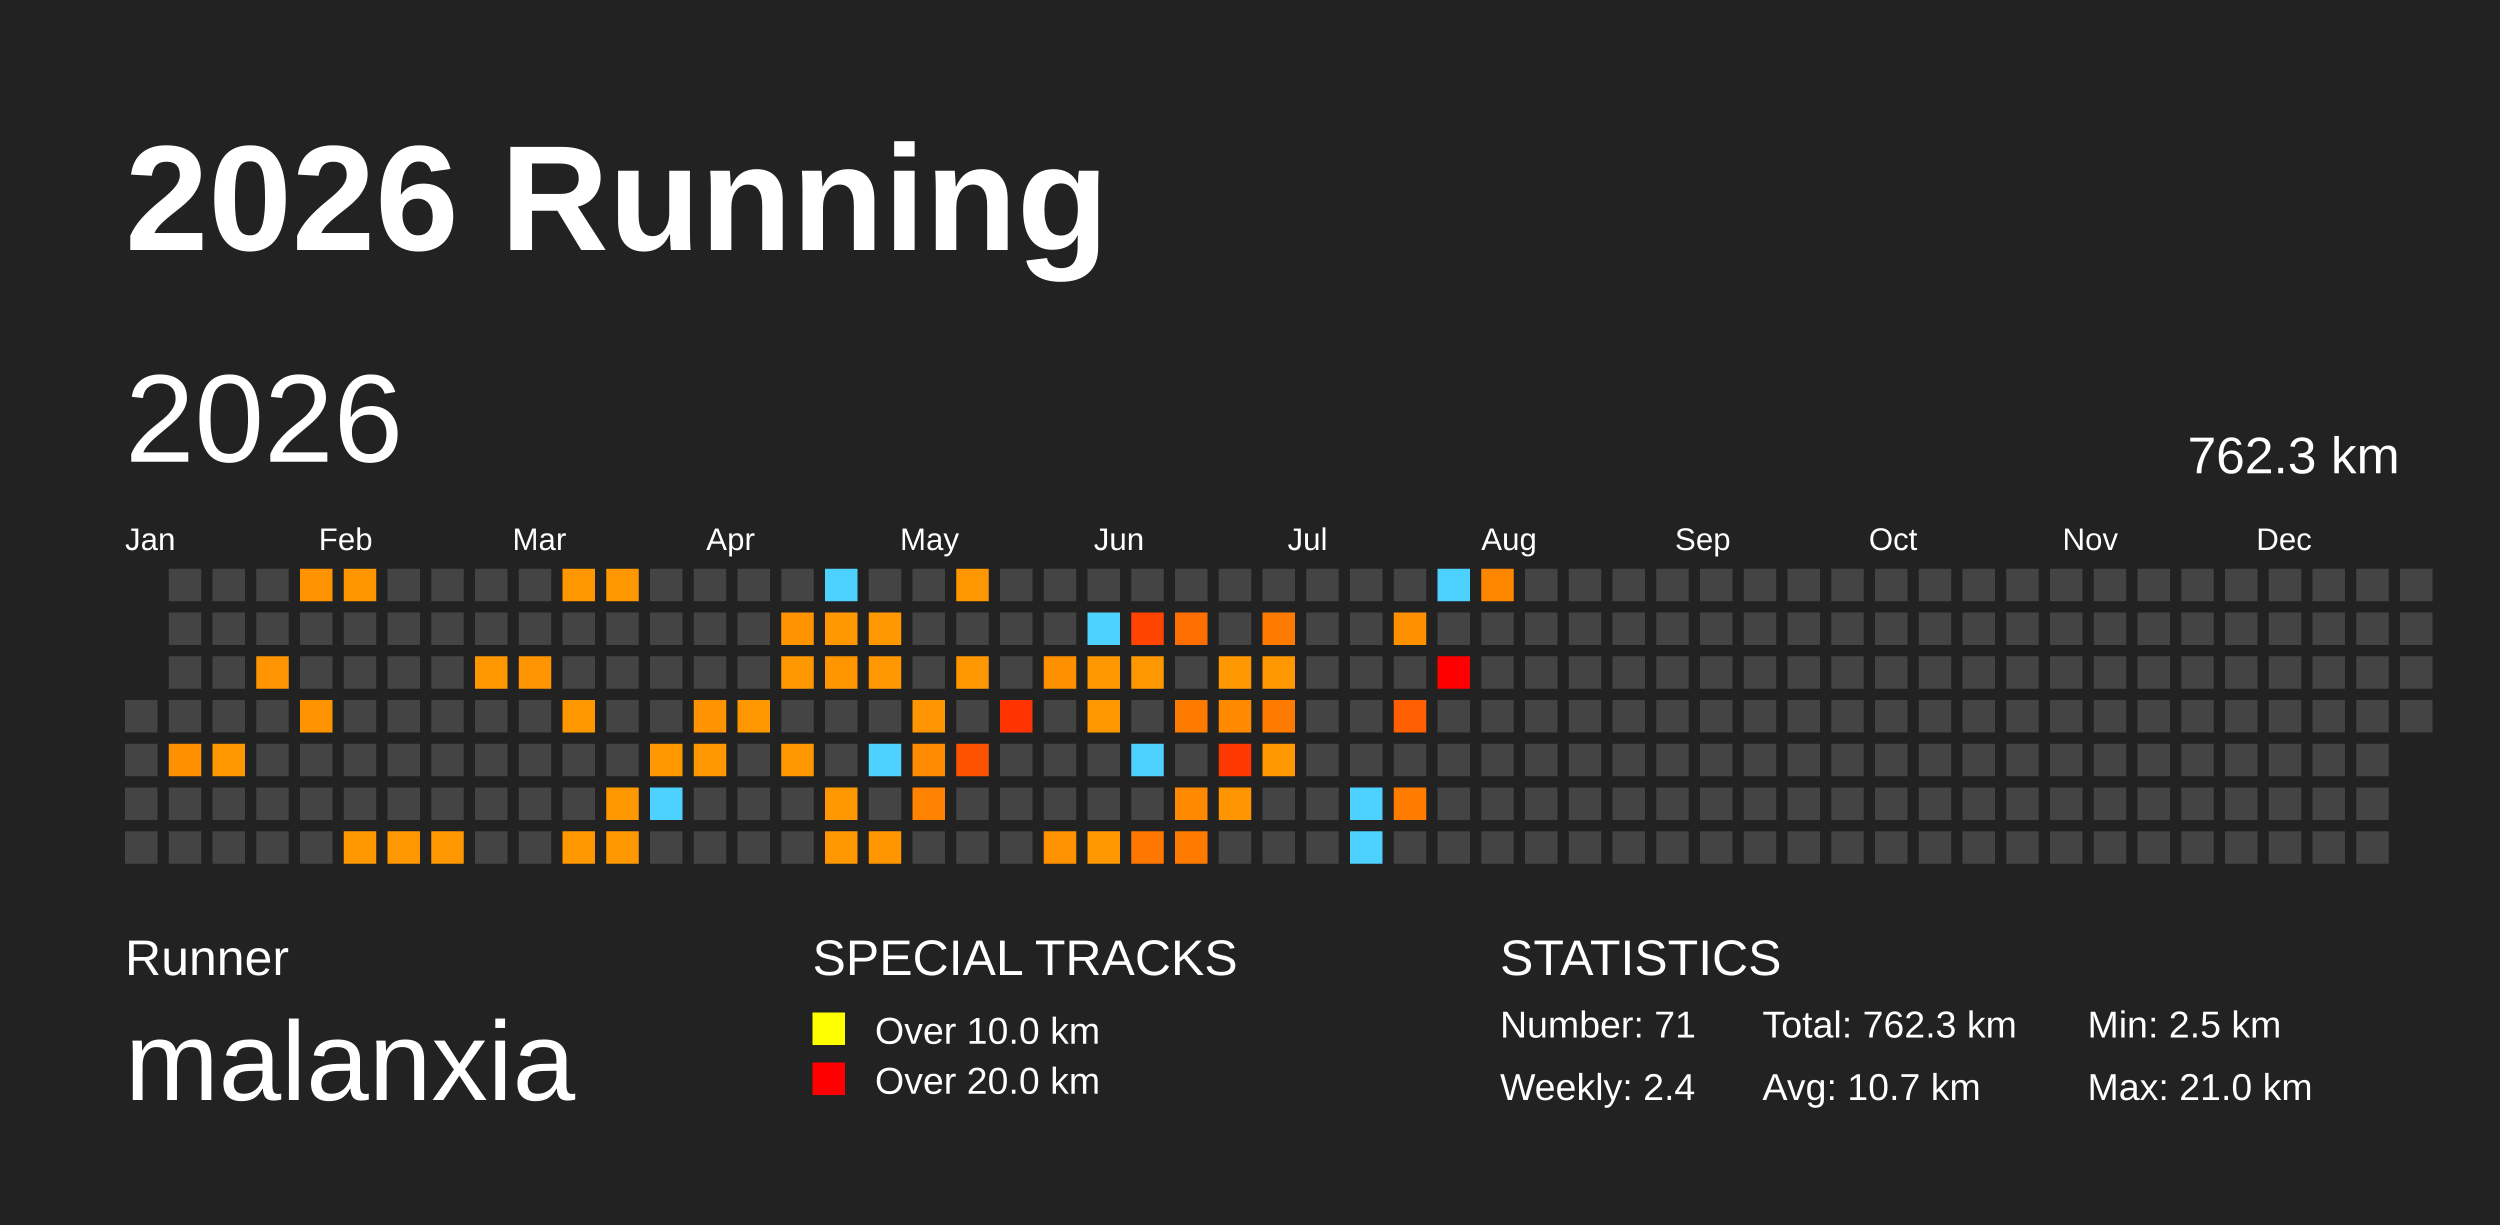
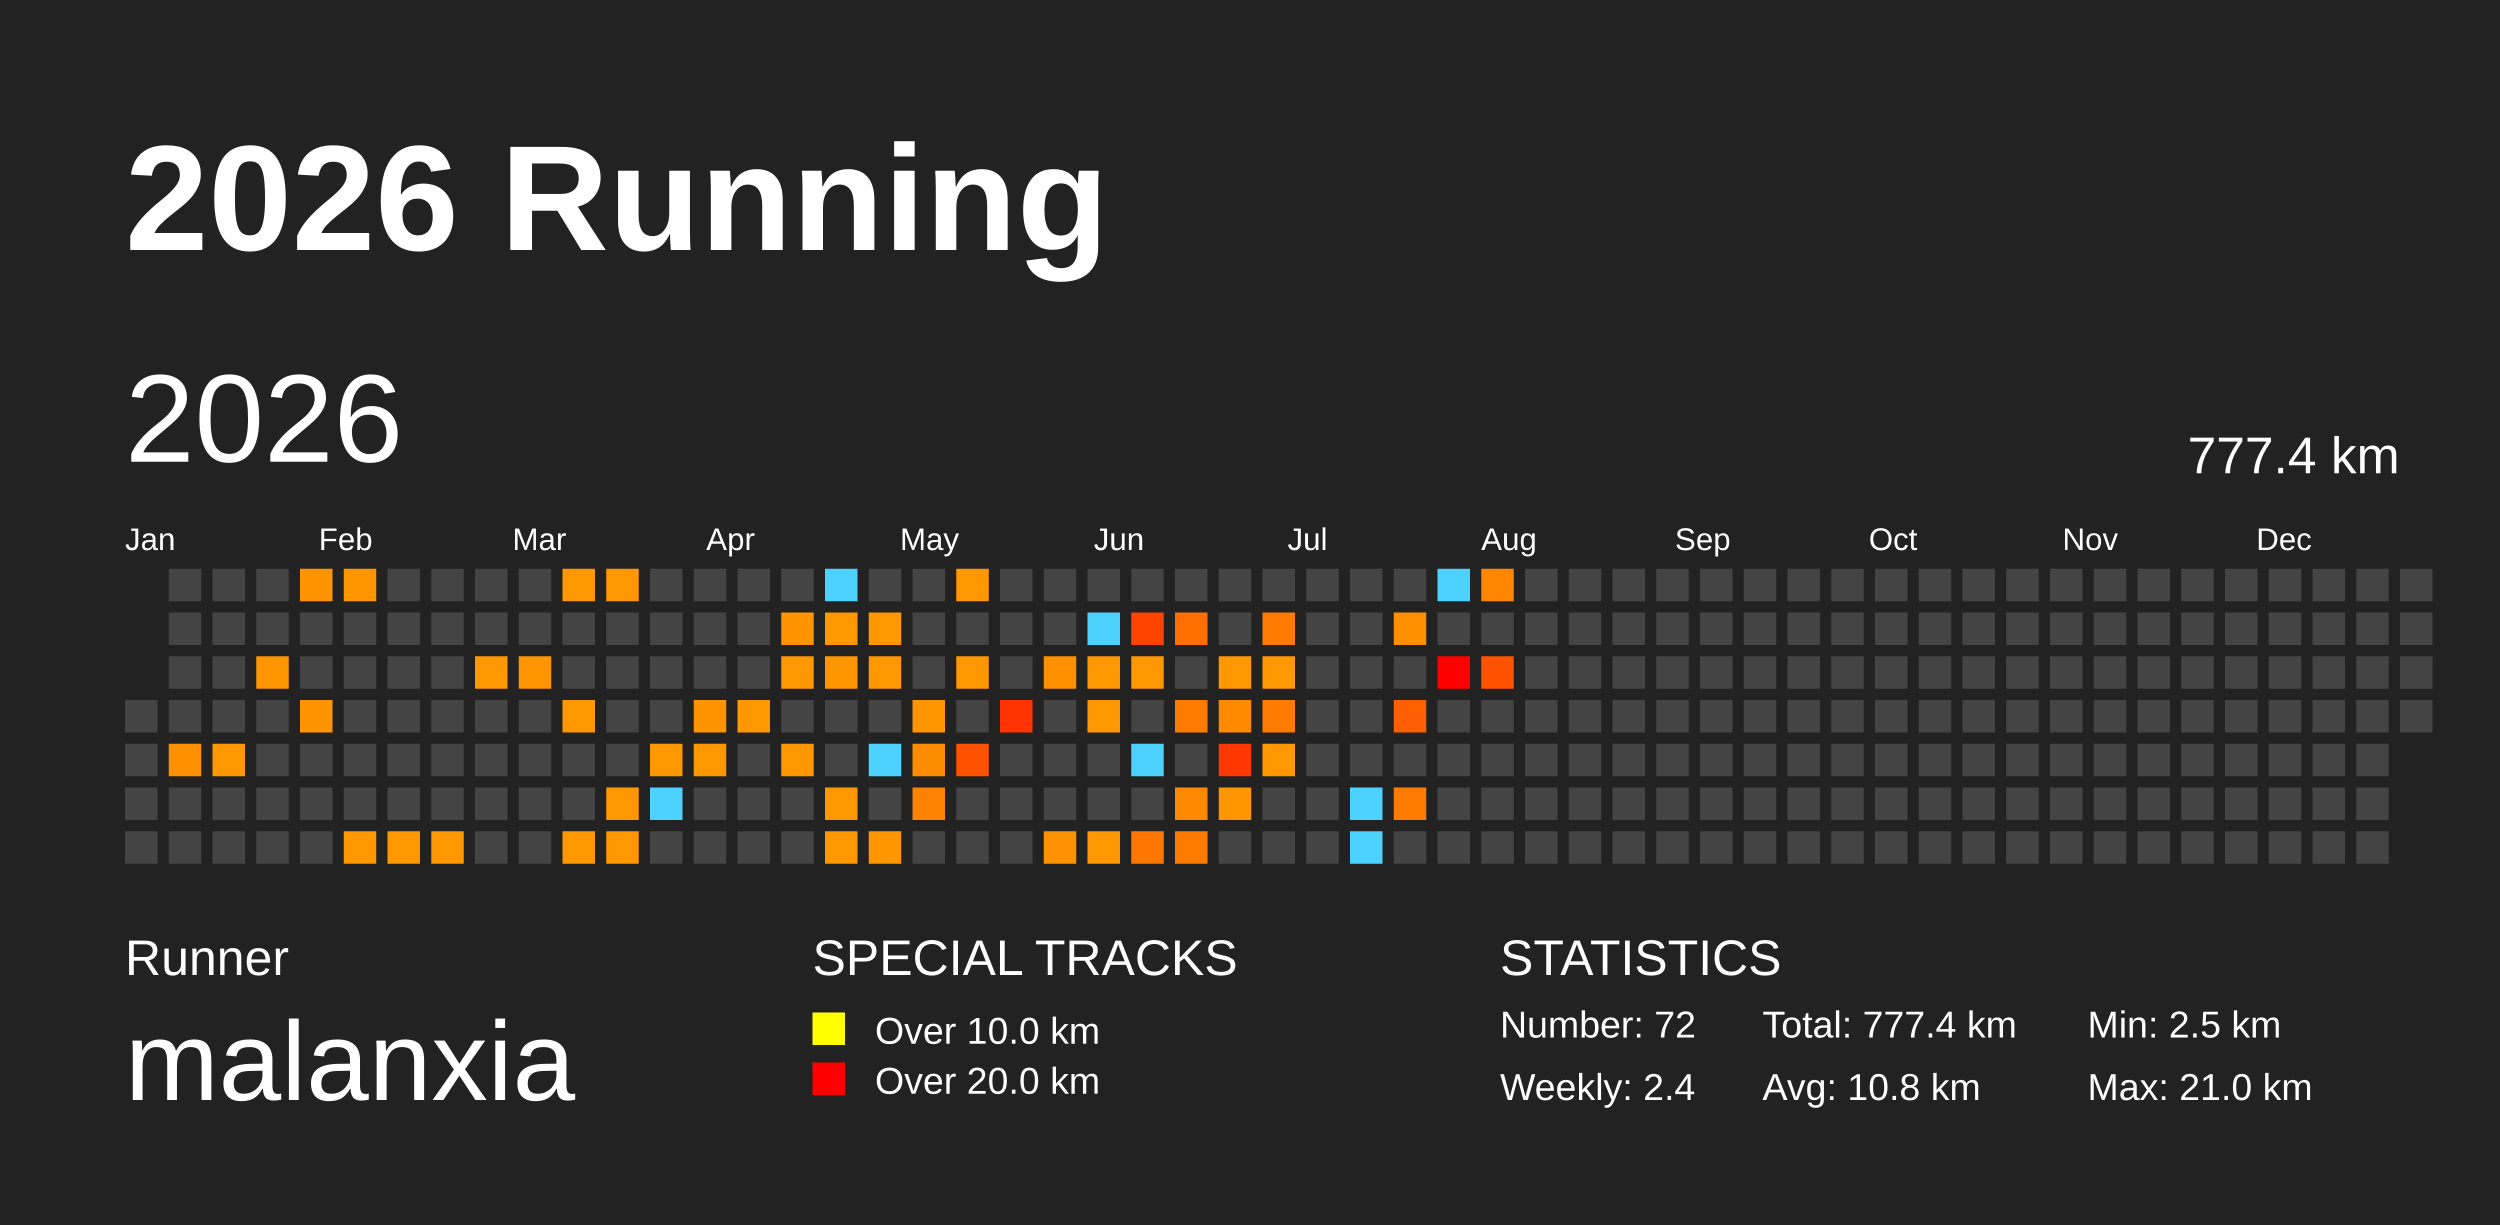
<svg xmlns="http://www.w3.org/2000/svg" baseProfile="full" height="98mm" version="1.1" viewBox="0,0,200,98" width="200mm">
  <defs />
  <rect fill="#222222" height="98" width="200" x="0" y="0" />
  <text fill="#FFFFFF" style="font-size:12px; font-family:Arial; font-weight:bold;" x="10" y="20">2026 Running</text>
  <text fill="#FFFFFF" style="font-size:4px; font-family:Arial" x="10" y="78">Runner</text>
  <text fill="#FFFFFF" style="font-size:9px; font-family:Arial" x="10" y="88">malanxia</text>
  <text fill="#FFFFFF" style="font-size:4px; font-family:Arial" x="65" y="78">SPECIAL TRACKS</text>
  <rect fill="yellow" height="2.6" width="2.6" x="65" y="81" />
  <text fill="#FFFFFF" style="font-size:3px; font-family:Arial" x="70" y="83.5">Over 10.0 km</text>
  <rect fill="red" height="2.6" width="2.6" x="65" y="85" />
  <text fill="#FFFFFF" style="font-size:3px; font-family:Arial" x="70" y="87.5">Over 20.0 km</text>
  <text fill="#FFFFFF" style="font-size:4px; font-family:Arial" x="120" y="78">STATISTICS</text>
-   <text fill="#FFFFFF" style="font-size:3px; font-family:Arial" x="120" y="83">Number: 71</text>
+   <text fill="#FFFFFF" style="font-size:3px; font-family:Arial" x="120" y="83">Number: 72</text>
  <text fill="#FFFFFF" style="font-size:3px; font-family:Arial" x="120" y="88">Weekly: 2.4</text>
-   <text fill="#FFFFFF" style="font-size:3px; font-family:Arial" x="141" y="83">Total: 762.3 km</text>
-   <text fill="#FFFFFF" style="font-size:3px; font-family:Arial" x="141" y="88">Avg: 10.7 km</text>
+   <text fill="#FFFFFF" style="font-size:3px; font-family:Arial" x="141" y="83">Total: 777.4 km</text>
+   <text fill="#FFFFFF" style="font-size:3px; font-family:Arial" x="141" y="88">Avg: 10.8 km</text>
  <text fill="#FFFFFF" style="font-size:3px; font-family:Arial" x="167" y="83">Min: 2.5 km</text>
  <text fill="#FFFFFF" style="font-size:3px; font-family:Arial" x="167" y="88">Max: 21.0 km</text>
  <text dominant-baseline="hanging" fill="#FFFFFF" style="font-size:10.0px; font-family:Arial;" x="10" y="30">2026</text>
-   <text dominant-baseline="hanging" fill="#FFFFFF" style="font-size:4.125px; font-family:Arial;" x="175" y="35">762.3 km</text>
+   <text dominant-baseline="hanging" fill="#FFFFFF" style="font-size:4.125px; font-family:Arial;" x="175" y="35">777.4 km</text>
  <text fill="#FFFFFF" style="font-size:2.5px; font-family:Arial" x="10.0" y="44">Jan</text>
  <text fill="#FFFFFF" style="font-size:2.5px; font-family:Arial" x="25.5" y="44">Feb</text>
  <text fill="#FFFFFF" style="font-size:2.5px; font-family:Arial" x="41.0" y="44">Mar</text>
  <text fill="#FFFFFF" style="font-size:2.5px; font-family:Arial" x="56.5" y="44">Apr</text>
  <text fill="#FFFFFF" style="font-size:2.5px; font-family:Arial" x="72.0" y="44">May</text>
  <text fill="#FFFFFF" style="font-size:2.5px; font-family:Arial" x="87.5" y="44">Jun</text>
  <text fill="#FFFFFF" style="font-size:2.5px; font-family:Arial" x="103.0" y="44">Jul</text>
  <text fill="#FFFFFF" style="font-size:2.5px; font-family:Arial" x="118.5" y="44">Aug</text>
  <text fill="#FFFFFF" style="font-size:2.5px; font-family:Arial" x="134.0" y="44">Sep</text>
  <text fill="#FFFFFF" style="font-size:2.5px; font-family:Arial" x="149.5" y="44">Oct</text>
  <text fill="#FFFFFF" style="font-size:2.5px; font-family:Arial" x="165.0" y="44">Nov</text>
  <text fill="#FFFFFF" style="font-size:2.5px; font-family:Arial" x="180.5" y="44">Dec</text>
  <rect fill="#444444" height="2.6" width="2.6" x="10.0" y="56.0" />
  <rect fill="#444444" height="2.6" width="2.6" x="10.0" y="59.5" />
  <rect fill="#444444" height="2.6" width="2.6" x="10.0" y="63.0" />
  <rect fill="#444444" height="2.6" width="2.6" x="10.0" y="66.5" />
  <rect fill="#444444" height="2.6" width="2.6" x="13.5" y="45.5" />
  <rect fill="#444444" height="2.6" width="2.6" x="13.5" y="49.0" />
  <rect fill="#444444" height="2.6" width="2.6" x="13.5" y="52.5" />
  <rect fill="#444444" height="2.6" width="2.6" x="13.5" y="56.0" />
  <rect fill="#ff9100" height="2.6" width="2.6" x="13.5" y="59.5" />
  <rect fill="#444444" height="2.6" width="2.6" x="13.5" y="63.0" />
  <rect fill="#444444" height="2.6" width="2.6" x="13.5" y="66.5" />
  <rect fill="#444444" height="2.6" width="2.6" x="17.0" y="45.5" />
  <rect fill="#444444" height="2.6" width="2.6" x="17.0" y="49.0" />
  <rect fill="#444444" height="2.6" width="2.6" x="17.0" y="52.5" />
  <rect fill="#444444" height="2.6" width="2.6" x="17.0" y="56.0" />
  <rect fill="#ff9700" height="2.6" width="2.6" x="17.0" y="59.5" />
  <rect fill="#444444" height="2.6" width="2.6" x="17.0" y="63.0" />
  <rect fill="#444444" height="2.6" width="2.6" x="17.0" y="66.5" />
  <rect fill="#444444" height="2.6" width="2.6" x="20.5" y="45.5" />
  <rect fill="#444444" height="2.6" width="2.6" x="20.5" y="49.0" />
  <rect fill="#ff9500" height="2.6" width="2.6" x="20.5" y="52.5" />
  <rect fill="#444444" height="2.6" width="2.6" x="20.5" y="56.0" />
  <rect fill="#444444" height="2.6" width="2.6" x="20.5" y="59.5" />
  <rect fill="#444444" height="2.6" width="2.6" x="20.5" y="63.0" />
  <rect fill="#444444" height="2.6" width="2.6" x="20.5" y="66.5" />
  <rect fill="#ff9400" height="2.6" width="2.6" x="24.0" y="45.5" />
  <rect fill="#444444" height="2.6" width="2.6" x="24.0" y="49.0" />
  <rect fill="#444444" height="2.6" width="2.6" x="24.0" y="52.5" />
  <rect fill="#ff9300" height="2.6" width="2.6" x="24.0" y="56.0" />
  <rect fill="#444444" height="2.6" width="2.6" x="24.0" y="59.5" />
  <rect fill="#444444" height="2.6" width="2.6" x="24.0" y="63.0" />
  <rect fill="#444444" height="2.6" width="2.6" x="24.0" y="66.5" />
  <rect fill="#ff9600" height="2.6" width="2.6" x="27.5" y="45.5" />
  <rect fill="#444444" height="2.6" width="2.6" x="27.5" y="49.0" />
  <rect fill="#444444" height="2.6" width="2.6" x="27.5" y="52.5" />
  <rect fill="#444444" height="2.6" width="2.6" x="27.5" y="56.0" />
  <rect fill="#444444" height="2.6" width="2.6" x="27.5" y="59.5" />
  <rect fill="#444444" height="2.6" width="2.6" x="27.5" y="63.0" />
  <rect fill="#ff9700" height="2.6" width="2.6" x="27.5" y="66.5" />
  <rect fill="#444444" height="2.6" width="2.6" x="31.0" y="45.5" />
  <rect fill="#444444" height="2.6" width="2.6" x="31.0" y="49.0" />
  <rect fill="#444444" height="2.6" width="2.6" x="31.0" y="52.5" />
  <rect fill="#444444" height="2.6" width="2.6" x="31.0" y="56.0" />
  <rect fill="#444444" height="2.6" width="2.6" x="31.0" y="59.5" />
  <rect fill="#444444" height="2.6" width="2.6" x="31.0" y="63.0" />
  <rect fill="#ff9700" height="2.6" width="2.6" x="31.0" y="66.5" />
  <rect fill="#444444" height="2.6" width="2.6" x="34.5" y="45.5" />
  <rect fill="#444444" height="2.6" width="2.6" x="34.5" y="49.0" />
  <rect fill="#444444" height="2.6" width="2.6" x="34.5" y="52.5" />
  <rect fill="#444444" height="2.6" width="2.6" x="34.5" y="56.0" />
  <rect fill="#444444" height="2.6" width="2.6" x="34.5" y="59.5" />
  <rect fill="#444444" height="2.6" width="2.6" x="34.5" y="63.0" />
  <rect fill="#ff9700" height="2.6" width="2.6" x="34.5" y="66.5" />
  <rect fill="#444444" height="2.6" width="2.6" x="38.0" y="45.5" />
  <rect fill="#444444" height="2.6" width="2.6" x="38.0" y="49.0" />
  <rect fill="#ff9700" height="2.6" width="2.6" x="38.0" y="52.5" />
  <rect fill="#444444" height="2.6" width="2.6" x="38.0" y="56.0" />
  <rect fill="#444444" height="2.6" width="2.6" x="38.0" y="59.5" />
  <rect fill="#444444" height="2.6" width="2.6" x="38.0" y="63.0" />
  <rect fill="#444444" height="2.6" width="2.6" x="38.0" y="66.5" />
  <rect fill="#444444" height="2.6" width="2.6" x="41.5" y="45.5" />
  <rect fill="#444444" height="2.6" width="2.6" x="41.5" y="49.0" />
  <rect fill="#ff9500" height="2.6" width="2.6" x="41.5" y="52.5" />
  <rect fill="#444444" height="2.6" width="2.6" x="41.5" y="56.0" />
  <rect fill="#444444" height="2.6" width="2.6" x="41.5" y="59.5" />
  <rect fill="#444444" height="2.6" width="2.6" x="41.5" y="63.0" />
  <rect fill="#444444" height="2.6" width="2.6" x="41.5" y="66.5" />
  <rect fill="#ff9700" height="2.6" width="2.6" x="45.0" y="45.5" />
  <rect fill="#444444" height="2.6" width="2.6" x="45.0" y="49.0" />
  <rect fill="#444444" height="2.6" width="2.6" x="45.0" y="52.5" />
  <rect fill="#ff9700" height="2.6" width="2.6" x="45.0" y="56.0" />
  <rect fill="#444444" height="2.6" width="2.6" x="45.0" y="59.5" />
  <rect fill="#444444" height="2.6" width="2.6" x="45.0" y="63.0" />
  <rect fill="#ff9700" height="2.6" width="2.6" x="45.0" y="66.5" />
  <rect fill="#ff9700" height="2.6" width="2.6" x="48.5" y="45.5" />
  <rect fill="#444444" height="2.6" width="2.6" x="48.5" y="49.0" />
  <rect fill="#444444" height="2.6" width="2.6" x="48.5" y="52.5" />
  <rect fill="#444444" height="2.6" width="2.6" x="48.5" y="56.0" />
  <rect fill="#444444" height="2.6" width="2.6" x="48.5" y="59.5" />
  <rect fill="#ff9700" height="2.6" width="2.6" x="48.5" y="63.0" />
  <rect fill="#ff9700" height="2.6" width="2.6" x="48.5" y="66.5" />
  <rect fill="#444444" height="2.6" width="2.6" x="52.0" y="45.5" />
  <rect fill="#444444" height="2.6" width="2.6" x="52.0" y="49.0" />
  <rect fill="#444444" height="2.6" width="2.6" x="52.0" y="52.5" />
  <rect fill="#444444" height="2.6" width="2.6" x="52.0" y="56.0" />
  <rect fill="#ff9700" height="2.6" width="2.6" x="52.0" y="59.5" />
  <rect fill="#4dd2ff" height="2.6" width="2.6" x="52.0" y="63.0" />
  <rect fill="#444444" height="2.6" width="2.6" x="52.0" y="66.5" />
  <rect fill="#444444" height="2.6" width="2.6" x="55.5" y="45.5" />
  <rect fill="#444444" height="2.6" width="2.6" x="55.5" y="49.0" />
  <rect fill="#444444" height="2.6" width="2.6" x="55.5" y="52.5" />
  <rect fill="#ff9400" height="2.6" width="2.6" x="55.5" y="56.0" />
  <rect fill="#ff9700" height="2.6" width="2.6" x="55.5" y="59.5" />
  <rect fill="#444444" height="2.6" width="2.6" x="55.5" y="63.0" />
  <rect fill="#444444" height="2.6" width="2.6" x="55.5" y="66.5" />
  <rect fill="#444444" height="2.6" width="2.6" x="59.0" y="45.5" />
  <rect fill="#444444" height="2.6" width="2.6" x="59.0" y="49.0" />
  <rect fill="#444444" height="2.6" width="2.6" x="59.0" y="52.5" />
  <rect fill="#ff9700" height="2.6" width="2.6" x="59.0" y="56.0" />
  <rect fill="#444444" height="2.6" width="2.6" x="59.0" y="59.5" />
  <rect fill="#444444" height="2.6" width="2.6" x="59.0" y="63.0" />
  <rect fill="#444444" height="2.6" width="2.6" x="59.0" y="66.5" />
  <rect fill="#444444" height="2.6" width="2.6" x="62.5" y="45.5" />
  <rect fill="#ff9400" height="2.6" width="2.6" x="62.5" y="49.0" />
  <rect fill="#ff9700" height="2.6" width="2.6" x="62.5" y="52.5" />
  <rect fill="#444444" height="2.6" width="2.6" x="62.5" y="56.0" />
  <rect fill="#ff9700" height="2.6" width="2.6" x="62.5" y="59.5" />
  <rect fill="#444444" height="2.6" width="2.6" x="62.5" y="63.0" />
  <rect fill="#444444" height="2.6" width="2.6" x="62.5" y="66.5" />
  <rect fill="#4dd2ff" height="2.6" width="2.6" x="66.0" y="45.5" />
  <rect fill="#ff9700" height="2.6" width="2.6" x="66.0" y="49.0" />
  <rect fill="#ff9600" height="2.6" width="2.6" x="66.0" y="52.5" />
  <rect fill="#444444" height="2.6" width="2.6" x="66.0" y="56.0" />
  <rect fill="#444444" height="2.6" width="2.6" x="66.0" y="59.5" />
  <rect fill="#ff9700" height="2.6" width="2.6" x="66.0" y="63.0" />
  <rect fill="#ff9700" height="2.6" width="2.6" x="66.0" y="66.5" />
  <rect fill="#444444" height="2.6" width="2.6" x="69.5" y="45.5" />
  <rect fill="#ff9700" height="2.6" width="2.6" x="69.5" y="49.0" />
  <rect fill="#ff9700" height="2.6" width="2.6" x="69.5" y="52.5" />
  <rect fill="#444444" height="2.6" width="2.6" x="69.5" y="56.0" />
  <rect fill="#4dd2ff" height="2.6" width="2.6" x="69.5" y="59.5" />
  <rect fill="#444444" height="2.6" width="2.6" x="69.5" y="63.0" />
  <rect fill="#ff9600" height="2.6" width="2.6" x="69.5" y="66.5" />
  <rect fill="#444444" height="2.6" width="2.6" x="73.0" y="45.5" />
  <rect fill="#444444" height="2.6" width="2.6" x="73.0" y="49.0" />
  <rect fill="#444444" height="2.6" width="2.6" x="73.0" y="52.5" />
  <rect fill="#ff9500" height="2.6" width="2.6" x="73.0" y="56.0" />
  <rect fill="#ff8c00" height="2.6" width="2.6" x="73.0" y="59.5" />
  <rect fill="#ff8200" height="2.6" width="2.6" x="73.0" y="63.0" />
  <rect fill="#444444" height="2.6" width="2.6" x="73.0" y="66.5" />
  <rect fill="#ff9700" height="2.6" width="2.6" x="76.5" y="45.5" />
  <rect fill="#444444" height="2.6" width="2.6" x="76.5" y="49.0" />
  <rect fill="#ff9700" height="2.6" width="2.6" x="76.5" y="52.5" />
  <rect fill="#444444" height="2.6" width="2.6" x="76.5" y="56.0" />
  <rect fill="#ff5200" height="2.6" width="2.6" x="76.5" y="59.5" />
  <rect fill="#444444" height="2.6" width="2.6" x="76.5" y="63.0" />
  <rect fill="#444444" height="2.6" width="2.6" x="76.5" y="66.5" />
  <rect fill="#444444" height="2.6" width="2.6" x="80.0" y="45.5" />
  <rect fill="#444444" height="2.6" width="2.6" x="80.0" y="49.0" />
  <rect fill="#444444" height="2.6" width="2.6" x="80.0" y="52.5" />
  <rect fill="#ff3400" height="2.6" width="2.6" x="80.0" y="56.0" />
  <rect fill="#444444" height="2.6" width="2.6" x="80.0" y="59.5" />
  <rect fill="#444444" height="2.6" width="2.6" x="80.0" y="63.0" />
  <rect fill="#444444" height="2.6" width="2.6" x="80.0" y="66.5" />
  <rect fill="#444444" height="2.6" width="2.6" x="83.5" y="45.5" />
  <rect fill="#444444" height="2.6" width="2.6" x="83.5" y="49.0" />
  <rect fill="#ff9100" height="2.6" width="2.6" x="83.5" y="52.5" />
  <rect fill="#444444" height="2.6" width="2.6" x="83.5" y="56.0" />
  <rect fill="#444444" height="2.6" width="2.6" x="83.5" y="59.5" />
  <rect fill="#444444" height="2.6" width="2.6" x="83.5" y="63.0" />
  <rect fill="#ff9200" height="2.6" width="2.6" x="83.5" y="66.5" />
  <rect fill="#444444" height="2.6" width="2.6" x="87.0" y="45.5" />
  <rect fill="#4dd2ff" height="2.6" width="2.6" x="87.0" y="49.0" />
  <rect fill="#ff9700" height="2.6" width="2.6" x="87.0" y="52.5" />
  <rect fill="#ff9700" height="2.6" width="2.6" x="87.0" y="56.0" />
  <rect fill="#444444" height="2.6" width="2.6" x="87.0" y="59.5" />
  <rect fill="#444444" height="2.6" width="2.6" x="87.0" y="63.0" />
  <rect fill="#ff9700" height="2.6" width="2.6" x="87.0" y="66.5" />
  <rect fill="#444444" height="2.6" width="2.6" x="90.5" y="45.5" />
  <rect fill="#ff4400" height="2.6" width="2.6" x="90.5" y="49.0" />
  <rect fill="#ff9700" height="2.6" width="2.6" x="90.5" y="52.5" />
  <rect fill="#444444" height="2.6" width="2.6" x="90.5" y="56.0" />
  <rect fill="#4dd2ff" height="2.6" width="2.6" x="90.5" y="59.5" />
  <rect fill="#444444" height="2.6" width="2.6" x="90.5" y="63.0" />
  <rect fill="#ff7600" height="2.6" width="2.6" x="90.5" y="66.5" />
  <rect fill="#444444" height="2.6" width="2.6" x="94.0" y="45.5" />
  <rect fill="#ff6e00" height="2.6" width="2.6" x="94.0" y="49.0" />
  <rect fill="#444444" height="2.6" width="2.6" x="94.0" y="52.5" />
  <rect fill="#ff7b00" height="2.6" width="2.6" x="94.0" y="56.0" />
  <rect fill="#444444" height="2.6" width="2.6" x="94.0" y="59.5" />
  <rect fill="#ff8900" height="2.6" width="2.6" x="94.0" y="63.0" />
  <rect fill="#ff7b00" height="2.6" width="2.6" x="94.0" y="66.5" />
  <rect fill="#444444" height="2.6" width="2.6" x="97.5" y="45.5" />
  <rect fill="#444444" height="2.6" width="2.6" x="97.5" y="49.0" />
  <rect fill="#ff9700" height="2.6" width="2.6" x="97.5" y="52.5" />
  <rect fill="#ff8a00" height="2.6" width="2.6" x="97.5" y="56.0" />
  <rect fill="#ff3700" height="2.6" width="2.6" x="97.5" y="59.5" />
  <rect fill="#ff9500" height="2.6" width="2.6" x="97.5" y="63.0" />
  <rect fill="#444444" height="2.6" width="2.6" x="97.5" y="66.5" />
  <rect fill="#444444" height="2.6" width="2.6" x="101.0" y="45.5" />
  <rect fill="#ff7b00" height="2.6" width="2.6" x="101.0" y="49.0" />
  <rect fill="#ff9700" height="2.6" width="2.6" x="101.0" y="52.5" />
  <rect fill="#ff7b00" height="2.6" width="2.6" x="101.0" y="56.0" />
  <rect fill="#ff9700" height="2.6" width="2.6" x="101.0" y="59.5" />
  <rect fill="#444444" height="2.6" width="2.6" x="101.0" y="63.0" />
  <rect fill="#444444" height="2.6" width="2.6" x="101.0" y="66.5" />
  <rect fill="#444444" height="2.6" width="2.6" x="104.5" y="45.5" />
  <rect fill="#444444" height="2.6" width="2.6" x="104.5" y="49.0" />
  <rect fill="#444444" height="2.6" width="2.6" x="104.5" y="52.5" />
  <rect fill="#444444" height="2.6" width="2.6" x="104.5" y="56.0" />
  <rect fill="#444444" height="2.6" width="2.6" x="104.5" y="59.5" />
  <rect fill="#444444" height="2.6" width="2.6" x="104.5" y="63.0" />
  <rect fill="#444444" height="2.6" width="2.6" x="104.5" y="66.5" />
  <rect fill="#444444" height="2.6" width="2.6" x="108.0" y="45.5" />
  <rect fill="#444444" height="2.6" width="2.6" x="108.0" y="49.0" />
  <rect fill="#444444" height="2.6" width="2.6" x="108.0" y="52.5" />
  <rect fill="#444444" height="2.6" width="2.6" x="108.0" y="56.0" />
  <rect fill="#444444" height="2.6" width="2.6" x="108.0" y="59.5" />
  <rect fill="#4dd2ff" height="2.6" width="2.6" x="108.0" y="63.0" />
  <rect fill="#4dd2ff" height="2.6" width="2.6" x="108.0" y="66.5" />
  <rect fill="#444444" height="2.6" width="2.6" x="111.5" y="45.5" />
  <rect fill="#ff9000" height="2.6" width="2.6" x="111.5" y="49.0" />
  <rect fill="#444444" height="2.6" width="2.6" x="111.5" y="52.5" />
  <rect fill="#ff5f00" height="2.6" width="2.6" x="111.5" y="56.0" />
  <rect fill="#444444" height="2.6" width="2.6" x="111.5" y="59.5" />
  <rect fill="#ff7c00" height="2.6" width="2.6" x="111.5" y="63.0" />
  <rect fill="#444444" height="2.6" width="2.6" x="111.5" y="66.5" />
  <rect fill="#4dd2ff" height="2.6" width="2.6" x="115.0" y="45.5" />
  <rect fill="#444444" height="2.6" width="2.6" x="115.0" y="49.0" />
  <rect fill="red" height="2.6" width="2.6" x="115.0" y="52.5" />
  <rect fill="#444444" height="2.6" width="2.6" x="115.0" y="56.0" />
  <rect fill="#444444" height="2.6" width="2.6" x="115.0" y="59.5" />
  <rect fill="#444444" height="2.6" width="2.6" x="115.0" y="63.0" />
  <rect fill="#444444" height="2.6" width="2.6" x="115.0" y="66.5" />
  <rect fill="#ff8700" height="2.6" width="2.6" x="118.5" y="45.5" />
  <rect fill="#444444" height="2.6" width="2.6" x="118.5" y="49.0" />
-   <rect fill="#444444" height="2.6" width="2.6" x="118.5" y="52.5" />
+   <rect fill="#ff5200" height="2.6" width="2.6" x="118.5" y="52.5" />
  <rect fill="#444444" height="2.6" width="2.6" x="118.5" y="56.0" />
  <rect fill="#444444" height="2.6" width="2.6" x="118.5" y="59.5" />
  <rect fill="#444444" height="2.6" width="2.6" x="118.5" y="63.0" />
  <rect fill="#444444" height="2.6" width="2.6" x="118.5" y="66.5" />
  <rect fill="#444444" height="2.6" width="2.6" x="122.0" y="45.5" />
  <rect fill="#444444" height="2.6" width="2.6" x="122.0" y="49.0" />
  <rect fill="#444444" height="2.6" width="2.6" x="122.0" y="52.5" />
  <rect fill="#444444" height="2.6" width="2.6" x="122.0" y="56.0" />
  <rect fill="#444444" height="2.6" width="2.6" x="122.0" y="59.5" />
  <rect fill="#444444" height="2.6" width="2.6" x="122.0" y="63.0" />
  <rect fill="#444444" height="2.6" width="2.6" x="122.0" y="66.5" />
  <rect fill="#444444" height="2.6" width="2.6" x="125.5" y="45.5" />
  <rect fill="#444444" height="2.6" width="2.6" x="125.5" y="49.0" />
  <rect fill="#444444" height="2.6" width="2.6" x="125.5" y="52.5" />
  <rect fill="#444444" height="2.6" width="2.6" x="125.5" y="56.0" />
  <rect fill="#444444" height="2.6" width="2.6" x="125.5" y="59.5" />
  <rect fill="#444444" height="2.6" width="2.6" x="125.5" y="63.0" />
  <rect fill="#444444" height="2.6" width="2.6" x="125.5" y="66.5" />
  <rect fill="#444444" height="2.6" width="2.6" x="129.0" y="45.5" />
  <rect fill="#444444" height="2.6" width="2.6" x="129.0" y="49.0" />
  <rect fill="#444444" height="2.6" width="2.6" x="129.0" y="52.5" />
  <rect fill="#444444" height="2.6" width="2.6" x="129.0" y="56.0" />
  <rect fill="#444444" height="2.6" width="2.6" x="129.0" y="59.5" />
  <rect fill="#444444" height="2.6" width="2.6" x="129.0" y="63.0" />
  <rect fill="#444444" height="2.6" width="2.6" x="129.0" y="66.5" />
  <rect fill="#444444" height="2.6" width="2.6" x="132.5" y="45.5" />
  <rect fill="#444444" height="2.6" width="2.6" x="132.5" y="49.0" />
  <rect fill="#444444" height="2.6" width="2.6" x="132.5" y="52.5" />
  <rect fill="#444444" height="2.6" width="2.6" x="132.5" y="56.0" />
  <rect fill="#444444" height="2.6" width="2.6" x="132.5" y="59.5" />
  <rect fill="#444444" height="2.6" width="2.6" x="132.5" y="63.0" />
  <rect fill="#444444" height="2.6" width="2.6" x="132.5" y="66.5" />
  <rect fill="#444444" height="2.6" width="2.6" x="136.0" y="45.5" />
  <rect fill="#444444" height="2.6" width="2.6" x="136.0" y="49.0" />
  <rect fill="#444444" height="2.6" width="2.6" x="136.0" y="52.5" />
  <rect fill="#444444" height="2.6" width="2.6" x="136.0" y="56.0" />
  <rect fill="#444444" height="2.6" width="2.6" x="136.0" y="59.5" />
  <rect fill="#444444" height="2.6" width="2.6" x="136.0" y="63.0" />
  <rect fill="#444444" height="2.6" width="2.6" x="136.0" y="66.5" />
  <rect fill="#444444" height="2.6" width="2.6" x="139.5" y="45.5" />
  <rect fill="#444444" height="2.6" width="2.6" x="139.5" y="49.0" />
  <rect fill="#444444" height="2.6" width="2.6" x="139.5" y="52.5" />
  <rect fill="#444444" height="2.6" width="2.6" x="139.5" y="56.0" />
  <rect fill="#444444" height="2.6" width="2.6" x="139.5" y="59.5" />
  <rect fill="#444444" height="2.6" width="2.6" x="139.5" y="63.0" />
  <rect fill="#444444" height="2.6" width="2.6" x="139.5" y="66.5" />
  <rect fill="#444444" height="2.6" width="2.6" x="143.0" y="45.5" />
  <rect fill="#444444" height="2.6" width="2.6" x="143.0" y="49.0" />
  <rect fill="#444444" height="2.6" width="2.6" x="143.0" y="52.5" />
  <rect fill="#444444" height="2.6" width="2.6" x="143.0" y="56.0" />
  <rect fill="#444444" height="2.6" width="2.6" x="143.0" y="59.5" />
  <rect fill="#444444" height="2.6" width="2.6" x="143.0" y="63.0" />
  <rect fill="#444444" height="2.6" width="2.6" x="143.0" y="66.5" />
  <rect fill="#444444" height="2.6" width="2.6" x="146.5" y="45.5" />
  <rect fill="#444444" height="2.6" width="2.6" x="146.5" y="49.0" />
  <rect fill="#444444" height="2.6" width="2.6" x="146.5" y="52.5" />
  <rect fill="#444444" height="2.6" width="2.6" x="146.5" y="56.0" />
  <rect fill="#444444" height="2.6" width="2.6" x="146.5" y="59.5" />
  <rect fill="#444444" height="2.6" width="2.6" x="146.5" y="63.0" />
  <rect fill="#444444" height="2.6" width="2.6" x="146.5" y="66.5" />
  <rect fill="#444444" height="2.6" width="2.6" x="150.0" y="45.5" />
  <rect fill="#444444" height="2.6" width="2.6" x="150.0" y="49.0" />
  <rect fill="#444444" height="2.6" width="2.6" x="150.0" y="52.5" />
  <rect fill="#444444" height="2.6" width="2.6" x="150.0" y="56.0" />
  <rect fill="#444444" height="2.6" width="2.6" x="150.0" y="59.5" />
  <rect fill="#444444" height="2.6" width="2.6" x="150.0" y="63.0" />
  <rect fill="#444444" height="2.6" width="2.6" x="150.0" y="66.5" />
  <rect fill="#444444" height="2.6" width="2.6" x="153.5" y="45.5" />
  <rect fill="#444444" height="2.6" width="2.6" x="153.5" y="49.0" />
  <rect fill="#444444" height="2.6" width="2.6" x="153.5" y="52.5" />
  <rect fill="#444444" height="2.6" width="2.6" x="153.5" y="56.0" />
  <rect fill="#444444" height="2.6" width="2.6" x="153.5" y="59.5" />
  <rect fill="#444444" height="2.6" width="2.6" x="153.5" y="63.0" />
  <rect fill="#444444" height="2.6" width="2.6" x="153.5" y="66.5" />
  <rect fill="#444444" height="2.6" width="2.6" x="157.0" y="45.5" />
  <rect fill="#444444" height="2.6" width="2.6" x="157.0" y="49.0" />
  <rect fill="#444444" height="2.6" width="2.6" x="157.0" y="52.5" />
  <rect fill="#444444" height="2.6" width="2.6" x="157.0" y="56.0" />
  <rect fill="#444444" height="2.6" width="2.6" x="157.0" y="59.5" />
  <rect fill="#444444" height="2.6" width="2.6" x="157.0" y="63.0" />
  <rect fill="#444444" height="2.6" width="2.6" x="157.0" y="66.5" />
  <rect fill="#444444" height="2.6" width="2.6" x="160.5" y="45.5" />
  <rect fill="#444444" height="2.6" width="2.6" x="160.5" y="49.0" />
  <rect fill="#444444" height="2.6" width="2.6" x="160.5" y="52.5" />
  <rect fill="#444444" height="2.6" width="2.6" x="160.5" y="56.0" />
  <rect fill="#444444" height="2.6" width="2.6" x="160.5" y="59.5" />
  <rect fill="#444444" height="2.6" width="2.6" x="160.5" y="63.0" />
  <rect fill="#444444" height="2.6" width="2.6" x="160.5" y="66.5" />
  <rect fill="#444444" height="2.6" width="2.6" x="164.0" y="45.5" />
  <rect fill="#444444" height="2.6" width="2.6" x="164.0" y="49.0" />
  <rect fill="#444444" height="2.6" width="2.6" x="164.0" y="52.5" />
  <rect fill="#444444" height="2.6" width="2.6" x="164.0" y="56.0" />
  <rect fill="#444444" height="2.6" width="2.6" x="164.0" y="59.5" />
  <rect fill="#444444" height="2.6" width="2.6" x="164.0" y="63.0" />
  <rect fill="#444444" height="2.6" width="2.6" x="164.0" y="66.5" />
  <rect fill="#444444" height="2.6" width="2.6" x="167.5" y="45.5" />
  <rect fill="#444444" height="2.6" width="2.6" x="167.5" y="49.0" />
  <rect fill="#444444" height="2.6" width="2.6" x="167.5" y="52.5" />
  <rect fill="#444444" height="2.6" width="2.6" x="167.5" y="56.0" />
  <rect fill="#444444" height="2.6" width="2.6" x="167.5" y="59.5" />
  <rect fill="#444444" height="2.6" width="2.6" x="167.5" y="63.0" />
  <rect fill="#444444" height="2.6" width="2.6" x="167.5" y="66.5" />
  <rect fill="#444444" height="2.6" width="2.6" x="171.0" y="45.5" />
  <rect fill="#444444" height="2.6" width="2.6" x="171.0" y="49.0" />
  <rect fill="#444444" height="2.6" width="2.6" x="171.0" y="52.5" />
  <rect fill="#444444" height="2.6" width="2.6" x="171.0" y="56.0" />
  <rect fill="#444444" height="2.6" width="2.6" x="171.0" y="59.5" />
  <rect fill="#444444" height="2.6" width="2.6" x="171.0" y="63.0" />
  <rect fill="#444444" height="2.6" width="2.6" x="171.0" y="66.5" />
  <rect fill="#444444" height="2.6" width="2.6" x="174.5" y="45.5" />
  <rect fill="#444444" height="2.6" width="2.6" x="174.5" y="49.0" />
  <rect fill="#444444" height="2.6" width="2.6" x="174.5" y="52.5" />
  <rect fill="#444444" height="2.6" width="2.6" x="174.5" y="56.0" />
  <rect fill="#444444" height="2.6" width="2.6" x="174.5" y="59.5" />
  <rect fill="#444444" height="2.6" width="2.6" x="174.5" y="63.0" />
  <rect fill="#444444" height="2.6" width="2.6" x="174.5" y="66.5" />
  <rect fill="#444444" height="2.6" width="2.6" x="178.0" y="45.5" />
  <rect fill="#444444" height="2.6" width="2.6" x="178.0" y="49.0" />
  <rect fill="#444444" height="2.6" width="2.6" x="178.0" y="52.5" />
  <rect fill="#444444" height="2.6" width="2.6" x="178.0" y="56.0" />
  <rect fill="#444444" height="2.6" width="2.6" x="178.0" y="59.5" />
  <rect fill="#444444" height="2.6" width="2.6" x="178.0" y="63.0" />
  <rect fill="#444444" height="2.6" width="2.6" x="178.0" y="66.5" />
  <rect fill="#444444" height="2.6" width="2.6" x="181.5" y="45.5" />
  <rect fill="#444444" height="2.6" width="2.6" x="181.5" y="49.0" />
  <rect fill="#444444" height="2.6" width="2.6" x="181.5" y="52.5" />
  <rect fill="#444444" height="2.6" width="2.6" x="181.5" y="56.0" />
  <rect fill="#444444" height="2.6" width="2.6" x="181.5" y="59.5" />
  <rect fill="#444444" height="2.6" width="2.6" x="181.5" y="63.0" />
  <rect fill="#444444" height="2.6" width="2.6" x="181.5" y="66.5" />
  <rect fill="#444444" height="2.6" width="2.6" x="185.0" y="45.5" />
  <rect fill="#444444" height="2.6" width="2.6" x="185.0" y="49.0" />
  <rect fill="#444444" height="2.6" width="2.6" x="185.0" y="52.5" />
  <rect fill="#444444" height="2.6" width="2.6" x="185.0" y="56.0" />
  <rect fill="#444444" height="2.6" width="2.6" x="185.0" y="59.5" />
  <rect fill="#444444" height="2.6" width="2.6" x="185.0" y="63.0" />
  <rect fill="#444444" height="2.6" width="2.6" x="185.0" y="66.5" />
  <rect fill="#444444" height="2.6" width="2.6" x="188.5" y="45.5" />
  <rect fill="#444444" height="2.6" width="2.6" x="188.5" y="49.0" />
  <rect fill="#444444" height="2.6" width="2.6" x="188.5" y="52.5" />
  <rect fill="#444444" height="2.6" width="2.6" x="188.5" y="56.0" />
  <rect fill="#444444" height="2.6" width="2.6" x="188.5" y="59.5" />
  <rect fill="#444444" height="2.6" width="2.6" x="188.5" y="63.0" />
  <rect fill="#444444" height="2.6" width="2.6" x="188.5" y="66.5" />
  <rect fill="#444444" height="2.6" width="2.6" x="192.0" y="45.5" />
  <rect fill="#444444" height="2.6" width="2.6" x="192.0" y="49.0" />
  <rect fill="#444444" height="2.6" width="2.6" x="192.0" y="52.5" />
  <rect fill="#444444" height="2.6" width="2.6" x="192.0" y="56.0" />
</svg>
